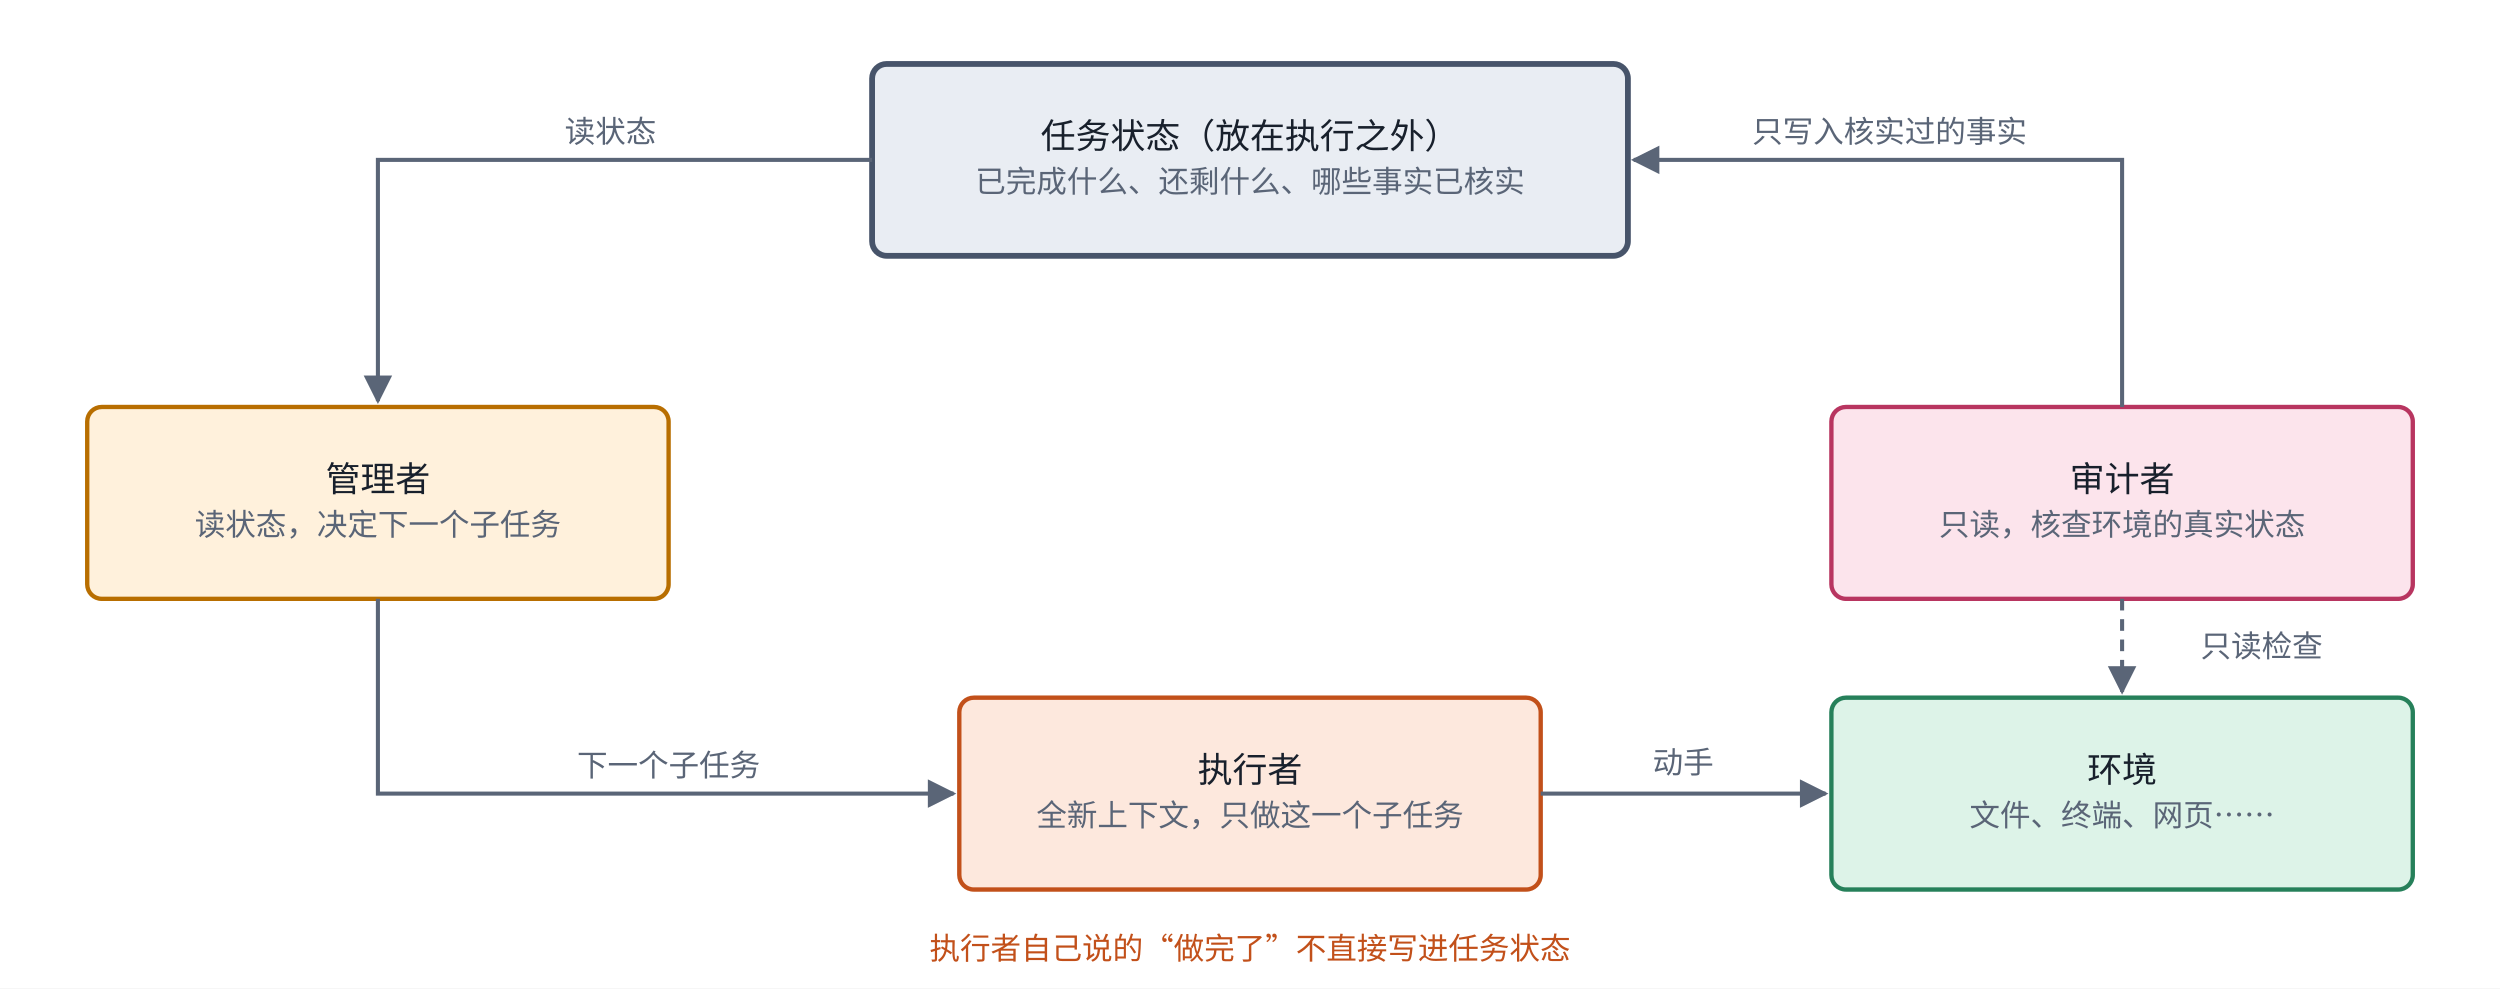
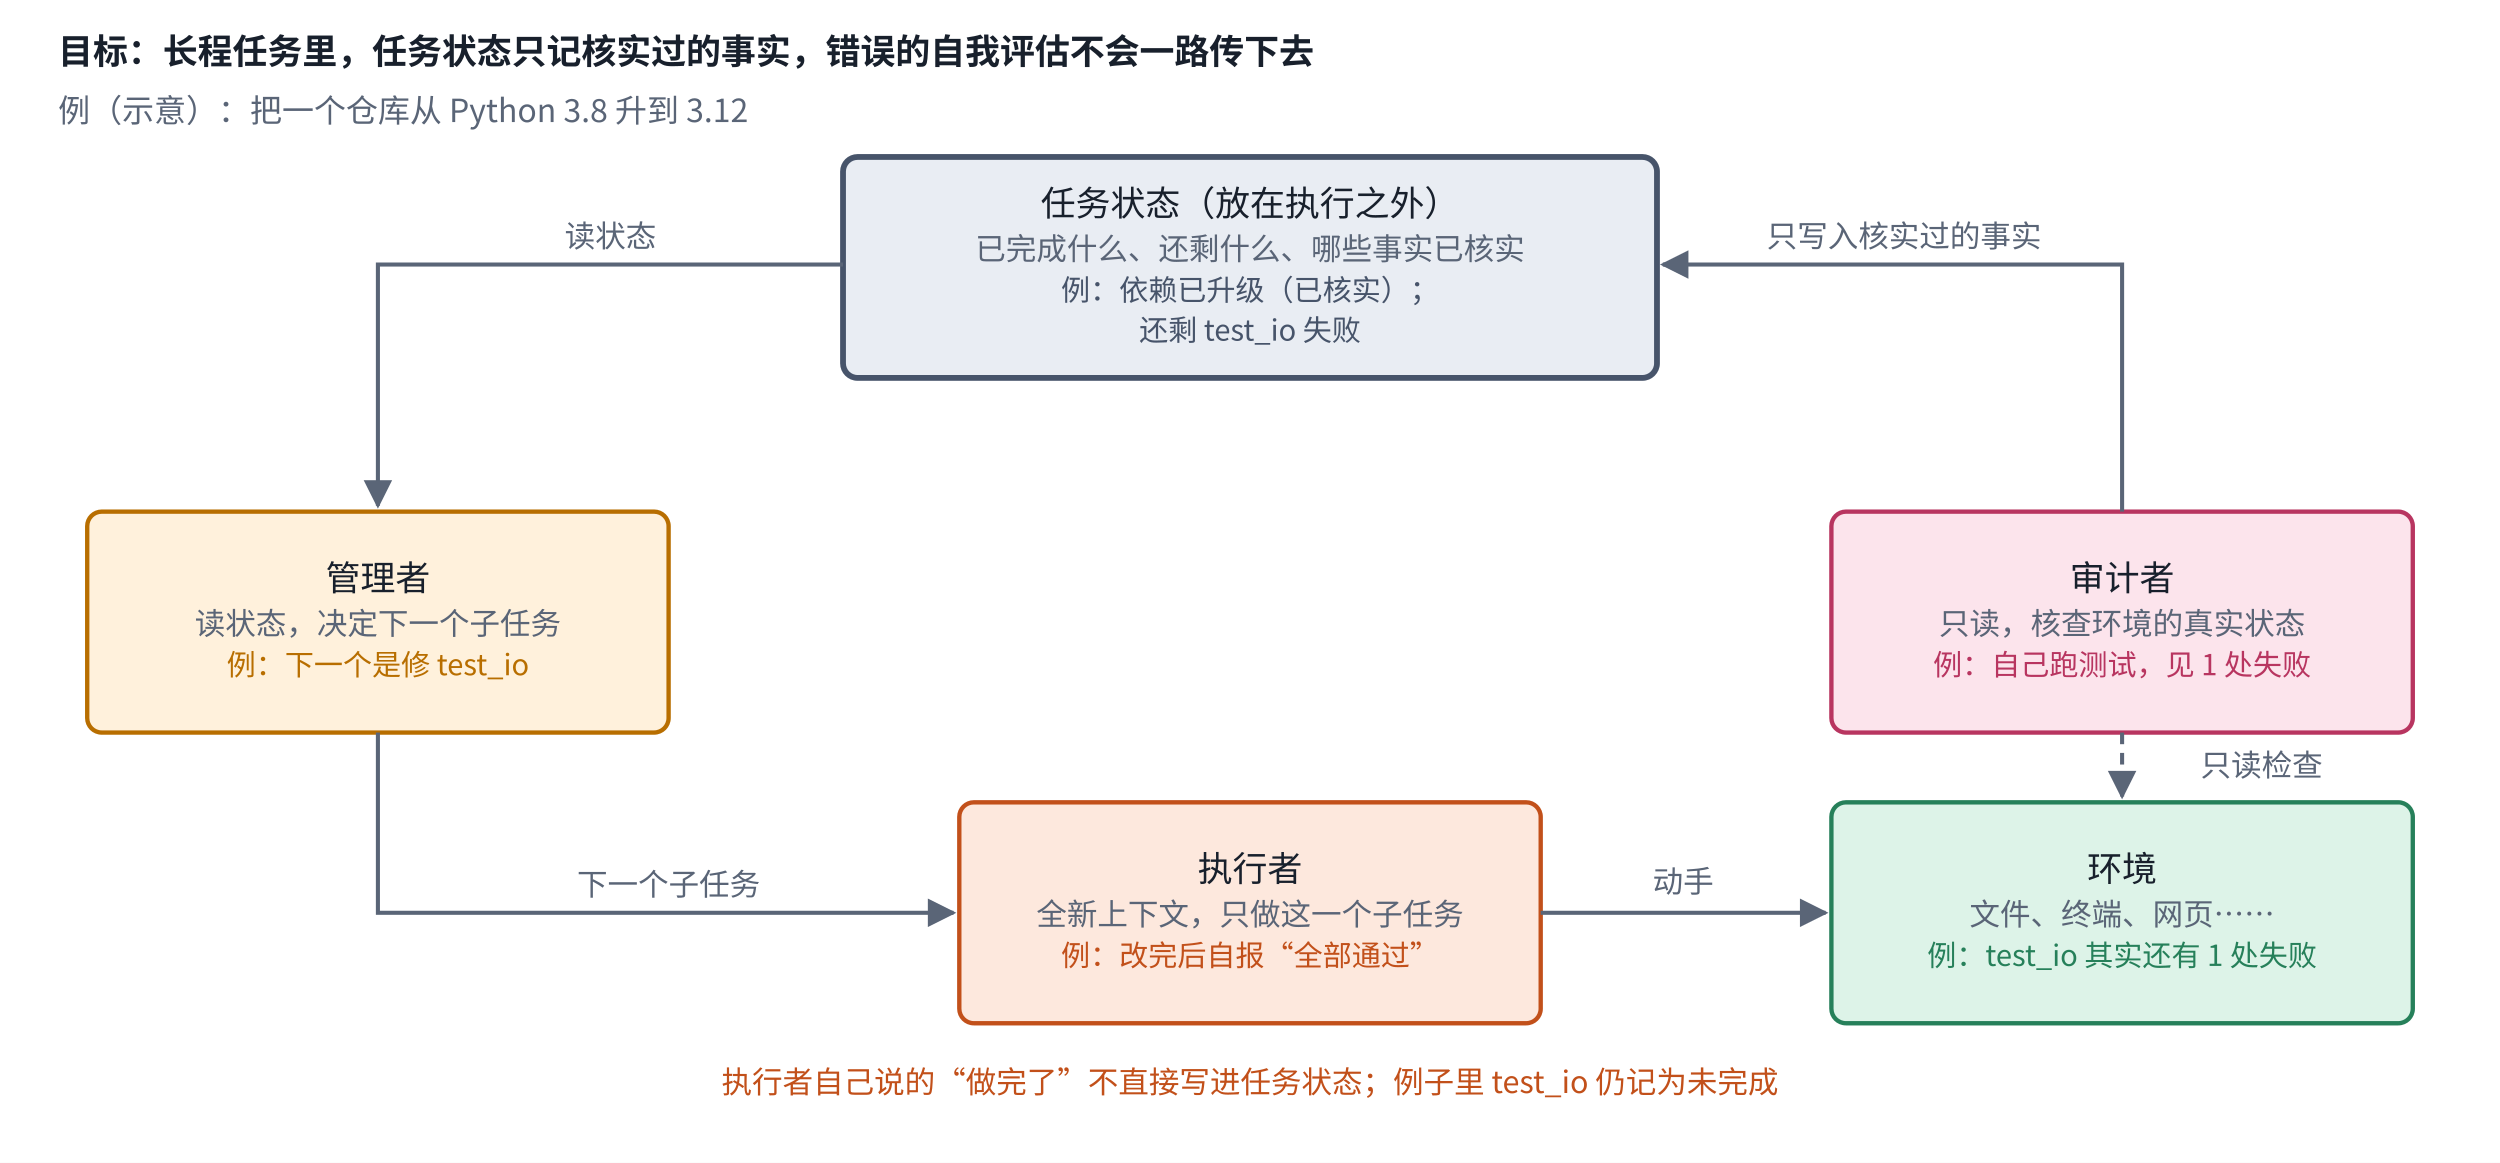
- <svg xmlns="http://www.w3.org/2000/svg" viewBox="0 0 860 340" width="860" height="340" role="img" aria-label="LongHorizon-Harness 的管理、执行、审计循环" font-family="PingFang SC, Noto Sans CJK SC, Microsoft YaHei, sans-serif">
-   <rect x="0" y="0" width="860" height="340" fill="#ffffff" />
+ <svg xmlns="http://www.w3.org/2000/svg" viewBox="0 0 860 400" width="860" height="400" role="img" aria-label="LongHorizon-Harness 的管理、执行、审计循环" font-family="PingFang SC, Noto Sans CJK SC, Microsoft YaHei, sans-serif">
+   <rect x="0" y="0" width="860" height="400" fill="#ffffff" />
  <defs>
    <marker id="ah_fig_b2_mea" viewBox="0 0 10 10" refX="9" refY="5" markerWidth="7" markerHeight="7" orient="auto-start-reverse">
      <path d="M0,0 L10,5 L0,10 z" fill="#5A6577" />
    </marker>
  </defs>
-   <rect x="300" y="22" width="260" height="66" rx="5" fill="#E9EDF3" stroke="#47546A" stroke-width="2" />
-   <text x="430" y="51.067" text-anchor="middle" font-size="12" font-weight="500" fill="#18202C" font-family="PingFang SC, Noto Sans CJK SC, Microsoft YaHei, sans-serif">任务状态（放在执行之外）</text>
-   <text x="430" y="66.178" text-anchor="middle" font-size="10.5" font-weight="400" fill="#5A6577" font-family="PingFang SC, Noto Sans CJK SC, Microsoft YaHei, sans-serif">已完成什么、还剩什么、哪些事实已核实</text>
-   <rect x="30" y="140" width="200" height="66" rx="5" fill="#FFF1DC" stroke="#B86E00" stroke-width="1.5" />
-   <text x="130" y="169.067" text-anchor="middle" font-size="12" font-weight="500" fill="#18202C" font-family="PingFang SC, Noto Sans CJK SC, Microsoft YaHei, sans-serif">管理者</text>
-   <text x="130" y="184.178" text-anchor="middle" font-size="10.5" font-weight="400" fill="#5A6577" font-family="PingFang SC, Noto Sans CJK SC, Microsoft YaHei, sans-serif">读状态，决定下一个子任务</text>
-   <rect x="330" y="240" width="200" height="66" rx="5" fill="#FDE8DD" stroke="#C2501A" stroke-width="1.5" />
-   <text x="430" y="269.067" text-anchor="middle" font-size="12" font-weight="500" fill="#18202C" font-family="PingFang SC, Noto Sans CJK SC, Microsoft YaHei, sans-serif">执行者</text>
-   <text x="430" y="284.178" text-anchor="middle" font-size="10.5" font-weight="400" fill="#5A6577" font-family="PingFang SC, Noto Sans CJK SC, Microsoft YaHei, sans-serif">全新上下文，只做这一个子任务</text>
-   <rect x="630" y="240" width="200" height="66" rx="5" fill="#DDF3E8" stroke="#26805A" stroke-width="1.5" />
-   <text x="730" y="269.067" text-anchor="middle" font-size="12" font-weight="500" fill="#18202C" font-family="PingFang SC, Noto Sans CJK SC, Microsoft YaHei, sans-serif">环境</text>
-   <text x="730" y="284.178" text-anchor="middle" font-size="10.5" font-weight="400" fill="#5A6577" font-family="PingFang SC, Noto Sans CJK SC, Microsoft YaHei, sans-serif">文件、终端、网页……</text>
-   <rect x="630" y="140" width="200" height="66" rx="5" fill="#FCE4EC" stroke="#B83560" stroke-width="1.5" />
-   <text x="730" y="169.067" text-anchor="middle" font-size="12" font-weight="500" fill="#18202C" font-family="PingFang SC, Noto Sans CJK SC, Microsoft YaHei, sans-serif">审计者</text>
-   <text x="730" y="184.178" text-anchor="middle" font-size="10.5" font-weight="400" fill="#5A6577" font-family="PingFang SC, Noto Sans CJK SC, Microsoft YaHei, sans-serif">只读，核查环境的真实状态</text>
-   <path d="M300,55 L130,55 L130,138" fill="none" stroke="#5A6577" stroke-width="1.4" marker-end="url(#ah_fig_b2_mea)" />
-   <text x="210" y="49" text-anchor="middle" font-size="10.5" font-weight="400" fill="#5A6577" font-family="PingFang SC, Noto Sans CJK SC, Microsoft YaHei, sans-serif" style="paint-order:stroke;stroke-width:4px;stroke-linejoin:round" stroke="#ffffff">读状态</text>
-   <path d="M130,206 L130,273 L328,273" fill="none" stroke="#5A6577" stroke-width="1.4" marker-end="url(#ah_fig_b2_mea)" />
-   <text x="230" y="267" text-anchor="middle" font-size="10.5" font-weight="400" fill="#5A6577" font-family="PingFang SC, Noto Sans CJK SC, Microsoft YaHei, sans-serif" style="paint-order:stroke;stroke-width:4px;stroke-linejoin:round" stroke="#ffffff">下一个子任务</text>
-   <path d="M530,273 L628,273" fill="none" stroke="#5A6577" stroke-width="1.4" marker-end="url(#ah_fig_b2_mea)" />
-   <text x="579" y="266" text-anchor="middle" font-size="10.5" font-weight="400" fill="#5A6577" font-family="PingFang SC, Noto Sans CJK SC, Microsoft YaHei, sans-serif" style="paint-order:stroke;stroke-width:4px;stroke-linejoin:round" stroke="#ffffff">动手</text>
-   <path d="M730,206 L730,238" fill="none" stroke="#5A6577" stroke-width="1.4" stroke-dasharray="4 3" marker-end="url(#ah_fig_b2_mea)" />
-   <text x="778" y="226" text-anchor="middle" font-size="10.5" font-weight="400" fill="#5A6577" font-family="PingFang SC, Noto Sans CJK SC, Microsoft YaHei, sans-serif" style="paint-order:stroke;stroke-width:4px;stroke-linejoin:round" stroke="#ffffff">只读检查</text>
-   <path d="M730,140 L730,55 L562,55" fill="none" stroke="#5A6577" stroke-width="1.4" marker-end="url(#ah_fig_b2_mea)" />
-   <text x="650" y="49" text-anchor="middle" font-size="10.5" font-weight="400" fill="#5A6577" font-family="PingFang SC, Noto Sans CJK SC, Microsoft YaHei, sans-serif" style="paint-order:stroke;stroke-width:4px;stroke-linejoin:round" stroke="#ffffff">只写入核实过的事实</text>
-   <text x="430" y="330" text-anchor="middle" font-size="10.5" font-weight="500" fill="#C2501A" font-family="PingFang SC, Noto Sans CJK SC, Microsoft YaHei, sans-serif">执行者自己说的“做完了”不直接写进任务状态</text>
+   <text x="20" y="22" text-anchor="start" font-size="12" font-weight="700" fill="#18202C" font-family="PingFang SC, Noto Sans CJK SC, Microsoft YaHei, sans-serif">目标：长程任务里，任务状态只记核实过的事实，错误的自我评估不会一路传下去</text>
+   <text x="20" y="42" text-anchor="start" font-size="11" font-weight="500" fill="#5A6577" font-family="PingFang SC, Noto Sans CJK SC, Microsoft YaHei, sans-serif">例（示意）：把一个仓库从 Python 3.8 升到 3.12</text>
+   <g transform="translate(0,36)">
+     <rect x="290" y="18" width="280" height="76" rx="5" fill="#E9EDF3" stroke="#47546A" stroke-width="2" />
+     <text x="430" y="38.267" text-anchor="middle" font-size="12" font-weight="500" fill="#18202C" font-family="PingFang SC, Noto Sans CJK SC, Microsoft YaHei, sans-serif">任务状态（放在执行之外）</text>
+     <text x="430" y="53.378" text-anchor="middle" font-size="10.5" font-weight="400" fill="#5A6577" font-family="PingFang SC, Noto Sans CJK SC, Microsoft YaHei, sans-serif">已完成什么、还剩什么、哪些事实已核实</text>
+     <text x="430" y="67.385" text-anchor="middle" font-size="10" font-weight="400" fill="#47546A" font-family="PingFang SC, Noto Sans CJK SC, Microsoft YaHei, sans-serif">例：依赖已升级（已核实）；</text>
+     <text x="430" y="81.185" text-anchor="middle" font-size="10" font-weight="400" fill="#47546A" font-family="PingFang SC, Noto Sans CJK SC, Microsoft YaHei, sans-serif">还剩 test_io 失败</text>
+     <rect x="30" y="140" width="200" height="76" rx="5" fill="#FFF1DC" stroke="#B86E00" stroke-width="1.5" />
+     <text x="130" y="167.167" text-anchor="middle" font-size="12" font-weight="500" fill="#18202C" font-family="PingFang SC, Noto Sans CJK SC, Microsoft YaHei, sans-serif">管理者</text>
+     <text x="130" y="182.278" text-anchor="middle" font-size="10.5" font-weight="400" fill="#5A6577" font-family="PingFang SC, Noto Sans CJK SC, Microsoft YaHei, sans-serif">读状态，决定下一个子任务</text>
+     <text x="130" y="196.285" text-anchor="middle" font-size="10" font-weight="400" fill="#B86E00" font-family="PingFang SC, Noto Sans CJK SC, Microsoft YaHei, sans-serif">例：下一个是修 test_io</text>
+     <rect x="330" y="240" width="200" height="76" rx="5" fill="#FDE8DD" stroke="#C2501A" stroke-width="1.5" />
+     <text x="430" y="267.167" text-anchor="middle" font-size="12" font-weight="500" fill="#18202C" font-family="PingFang SC, Noto Sans CJK SC, Microsoft YaHei, sans-serif">执行者</text>
+     <text x="430" y="282.278" text-anchor="middle" font-size="10.5" font-weight="400" fill="#5A6577" font-family="PingFang SC, Noto Sans CJK SC, Microsoft YaHei, sans-serif">全新上下文，只做这一个子任务</text>
+     <text x="430" y="296.285" text-anchor="middle" font-size="10" font-weight="400" fill="#C2501A" font-family="PingFang SC, Noto Sans CJK SC, Microsoft YaHei, sans-serif">例：改完后自报“全部通过”</text>
+     <rect x="630" y="240" width="200" height="76" rx="5" fill="#DDF3E8" stroke="#26805A" stroke-width="1.5" />
+     <text x="730" y="267.167" text-anchor="middle" font-size="12" font-weight="500" fill="#18202C" font-family="PingFang SC, Noto Sans CJK SC, Microsoft YaHei, sans-serif">环境</text>
+     <text x="730" y="282.278" text-anchor="middle" font-size="10.5" font-weight="400" fill="#5A6577" font-family="PingFang SC, Noto Sans CJK SC, Microsoft YaHei, sans-serif">文件、终端、网页……</text>
+     <text x="730" y="296.285" text-anchor="middle" font-size="10" font-weight="400" fill="#26805A" font-family="PingFang SC, Noto Sans CJK SC, Microsoft YaHei, sans-serif">例：test_io 其实还有 1 处失败</text>
+     <rect x="630" y="140" width="200" height="76" rx="5" fill="#FCE4EC" stroke="#B83560" stroke-width="1.5" />
+     <text x="730" y="167.167" text-anchor="middle" font-size="12" font-weight="500" fill="#18202C" font-family="PingFang SC, Noto Sans CJK SC, Microsoft YaHei, sans-serif">审计者</text>
+     <text x="730" y="182.278" text-anchor="middle" font-size="10.5" font-weight="400" fill="#5A6577" font-family="PingFang SC, Noto Sans CJK SC, Microsoft YaHei, sans-serif">只读，核查环境的真实状态</text>
+     <text x="730" y="196.285" text-anchor="middle" font-size="10" font-weight="400" fill="#B83560" font-family="PingFang SC, Noto Sans CJK SC, Microsoft YaHei, sans-serif">例：自己跑测试，见 1 处失败</text>
+     <path d="M290,55 L130,55 L130,138" fill="none" stroke="#5A6577" stroke-width="1.4" marker-end="url(#ah_fig_b2_mea)" />
+     <text x="210" y="49" text-anchor="middle" font-size="10.5" font-weight="400" fill="#5A6577" font-family="PingFang SC, Noto Sans CJK SC, Microsoft YaHei, sans-serif" style="paint-order:stroke;stroke-width:4px;stroke-linejoin:round" stroke="#ffffff">读状态</text>
+     <path d="M130,216 L130,278 L328,278" fill="none" stroke="#5A6577" stroke-width="1.4" marker-end="url(#ah_fig_b2_mea)" />
+     <text x="230" y="272" text-anchor="middle" font-size="10.5" font-weight="400" fill="#5A6577" font-family="PingFang SC, Noto Sans CJK SC, Microsoft YaHei, sans-serif" style="paint-order:stroke;stroke-width:4px;stroke-linejoin:round" stroke="#ffffff">下一个子任务</text>
+     <path d="M530,278 L628,278" fill="none" stroke="#5A6577" stroke-width="1.4" marker-end="url(#ah_fig_b2_mea)" />
+     <text x="579" y="271" text-anchor="middle" font-size="10.5" font-weight="400" fill="#5A6577" font-family="PingFang SC, Noto Sans CJK SC, Microsoft YaHei, sans-serif" style="paint-order:stroke;stroke-width:4px;stroke-linejoin:round" stroke="#ffffff">动手</text>
+     <path d="M730,216 L730,238" fill="none" stroke="#5A6577" stroke-width="1.4" stroke-dasharray="4 3" marker-end="url(#ah_fig_b2_mea)" />
+     <text x="778" y="231" text-anchor="middle" font-size="10.5" font-weight="400" fill="#5A6577" font-family="PingFang SC, Noto Sans CJK SC, Microsoft YaHei, sans-serif" style="paint-order:stroke;stroke-width:4px;stroke-linejoin:round" stroke="#ffffff">只读检查</text>
+     <path d="M730,140 L730,55 L572,55" fill="none" stroke="#5A6577" stroke-width="1.4" marker-end="url(#ah_fig_b2_mea)" />
+     <text x="655" y="49" text-anchor="middle" font-size="10.5" font-weight="400" fill="#5A6577" font-family="PingFang SC, Noto Sans CJK SC, Microsoft YaHei, sans-serif" style="paint-order:stroke;stroke-width:4px;stroke-linejoin:round" stroke="#ffffff">只写入核实过的事实</text>
+     <text x="430" y="340" text-anchor="middle" font-size="10.5" font-weight="500" fill="#C2501A" font-family="PingFang SC, Noto Sans CJK SC, Microsoft YaHei, sans-serif">执行者自己说的“做完了”不直接写进任务状态；例子里 test_io 仍记为未完成</text>
+   </g>
</svg>
